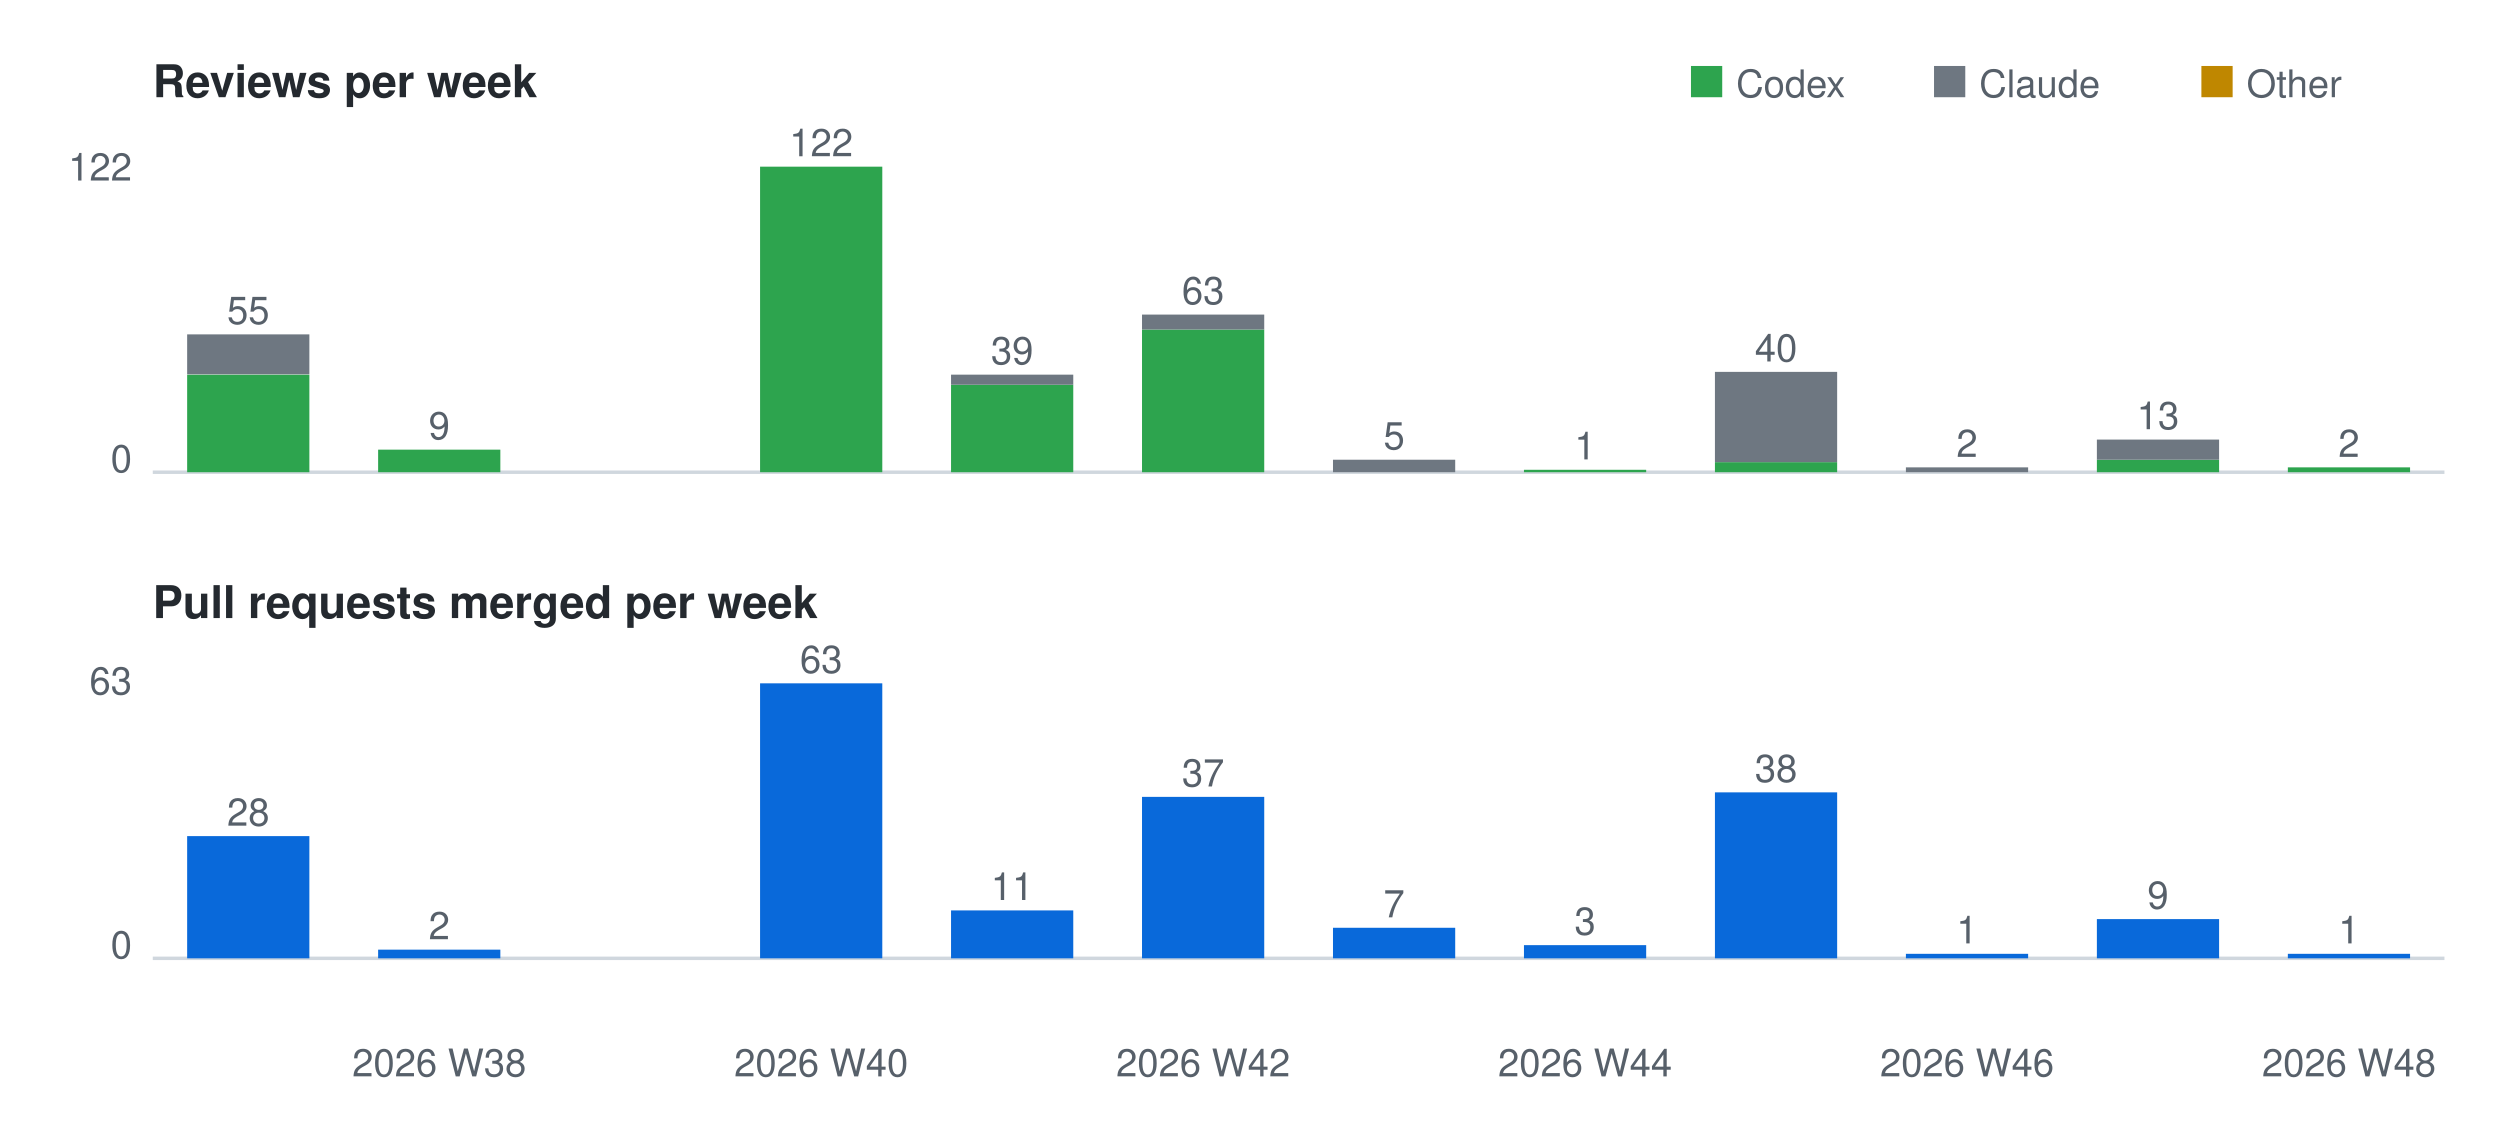
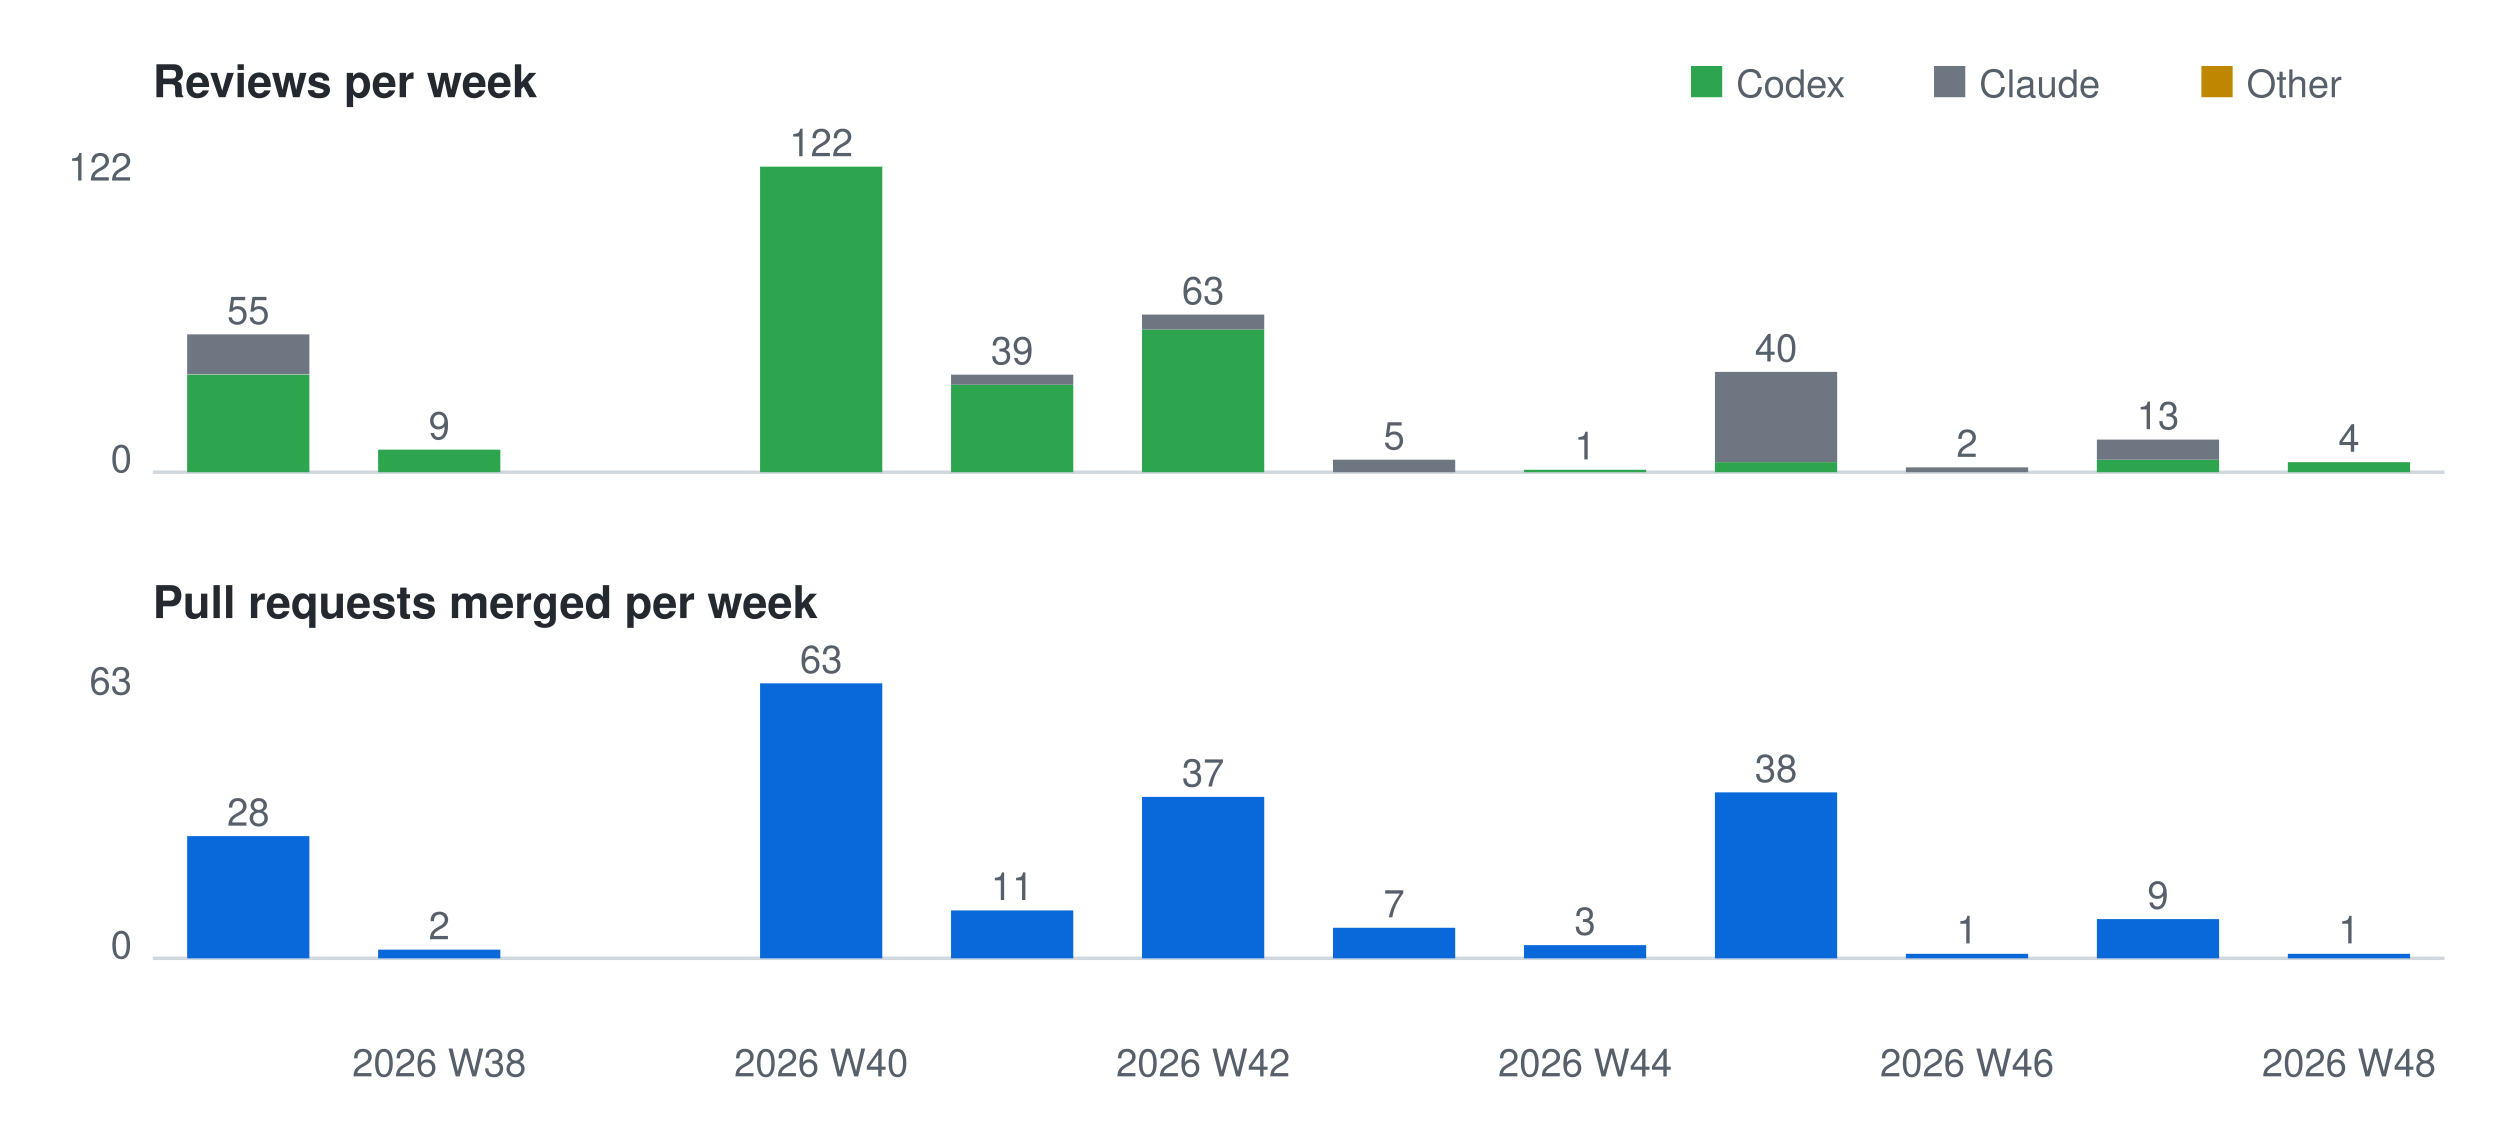
<svg xmlns="http://www.w3.org/2000/svg" width="720" height="330" viewBox="0 0 720 330" role="img" aria-label="Weekly reviews and merged pull requests">
  <style>text{font:11px -apple-system,Segoe UI,Helvetica,Arial,sans-serif;fill:#57606a}.t{font-size:13px;font-weight:600;fill:#24292f}.g{stroke:#d0d7de}.c{fill:#2da44e}.l{fill:#6e7781}.o{fill:#bf8700}.m{fill:#0969da}@media (prefers-color-scheme:dark){text{fill:#8b949e}.t{fill:#e6edf3}.g{stroke:#30363d}.c{fill:#3fb950}.l{fill:#8b949e}.o{fill:#d29922}.m{fill:#58a6ff}}</style>
  <text class="t" x="44" y="28">Reviews per week</text>
  <line class="g" x1="44" y1="136" x2="704" y2="136" />
  <text x="38" y="52" text-anchor="end">122</text>
  <text x="38" y="136" text-anchor="end">0</text>
  <rect class="c" x="53.9" y="107.9" width="35.2" height="28.1" />
  <rect class="l" x="53.9" y="96.3" width="35.2" height="11.5" />
  <text x="71.5" y="93.3" text-anchor="middle">55</text>
  <rect class="c" x="108.9" y="129.5" width="35.2" height="6.5" />
  <text x="126.5" y="126.5" text-anchor="middle">9</text>
  <rect class="c" x="218.9" y="48.0" width="35.2" height="88.0" />
  <text x="236.5" y="45.0" text-anchor="middle">122</text>
  <rect class="c" x="273.9" y="110.8" width="35.2" height="25.2" />
  <rect class="l" x="273.9" y="107.9" width="35.2" height="2.9" />
  <text x="291.5" y="104.9" text-anchor="middle">39</text>
  <rect class="c" x="328.9" y="94.9" width="35.2" height="41.1" />
  <rect class="l" x="328.9" y="90.6" width="35.2" height="4.3" />
  <text x="346.5" y="87.6" text-anchor="middle">63</text>
  <rect class="l" x="383.9" y="132.4" width="35.2" height="3.6" />
  <text x="401.5" y="129.4" text-anchor="middle">5</text>
  <rect class="c" x="438.9" y="135.3" width="35.2" height="0.7" />
  <text x="456.5" y="132.3" text-anchor="middle">1</text>
  <rect class="c" x="493.9" y="133.1" width="35.2" height="2.9" />
  <rect class="l" x="493.9" y="107.1" width="35.2" height="26.0" />
  <text x="511.5" y="104.1" text-anchor="middle">40</text>
  <rect class="l" x="548.9" y="134.6" width="35.2" height="1.4" />
  <text x="566.5" y="131.6" text-anchor="middle">2</text>
  <rect class="c" x="603.9" y="132.4" width="35.2" height="3.6" />
  <rect class="l" x="603.9" y="126.6" width="35.2" height="5.8" />
  <text x="621.5" y="123.6" text-anchor="middle">13</text>
-   <rect class="c" x="658.9" y="134.6" width="35.2" height="1.4" />
-   <text x="676.5" y="131.6" text-anchor="middle">2</text>
+   <rect class="c" x="658.9" y="133.1" width="35.2" height="2.9" />
+   <text x="676.5" y="130.1" text-anchor="middle">4</text>
  <rect class="o" x="634" y="19" width="9" height="9" />
  <text x="647" y="28">Other</text>
  <rect class="l" x="557" y="19" width="9" height="9" />
  <text x="570" y="28">Claude</text>
  <rect class="c" x="487" y="19" width="9" height="9" />
  <text x="500" y="28">Codex</text>
  <text class="t" x="44" y="178">Pull requests merged per week</text>
  <line class="g" x1="44" y1="276" x2="704" y2="276" />
  <text x="38" y="200" text-anchor="end">63</text>
  <text x="38" y="276" text-anchor="end">0</text>
  <rect class="m" x="53.9" y="240.8" width="35.2" height="35.2" />
  <text x="71.5" y="237.8" text-anchor="middle">28</text>
  <rect class="m" x="108.9" y="273.5" width="35.2" height="2.5" />
  <text x="126.5" y="270.5" text-anchor="middle">2</text>
  <rect class="m" x="218.9" y="196.8" width="35.2" height="79.2" />
  <text x="236.5" y="193.8" text-anchor="middle">63</text>
  <rect class="m" x="273.9" y="262.2" width="35.2" height="13.8" />
  <text x="291.5" y="259.2" text-anchor="middle">11</text>
  <rect class="m" x="328.9" y="229.5" width="35.2" height="46.5" />
  <text x="346.5" y="226.5" text-anchor="middle">37</text>
  <rect class="m" x="383.9" y="267.2" width="35.2" height="8.8" />
  <text x="401.5" y="264.2" text-anchor="middle">7</text>
  <rect class="m" x="438.9" y="272.2" width="35.2" height="3.8" />
  <text x="456.5" y="269.2" text-anchor="middle">3</text>
  <rect class="m" x="493.9" y="228.2" width="35.2" height="47.8" />
  <text x="511.5" y="225.2" text-anchor="middle">38</text>
  <rect class="m" x="548.9" y="274.7" width="35.2" height="1.3" />
  <text x="566.5" y="271.7" text-anchor="middle">1</text>
  <rect class="m" x="603.9" y="264.7" width="35.2" height="11.3" />
  <text x="621.5" y="261.7" text-anchor="middle">9</text>
  <rect class="m" x="658.9" y="274.7" width="35.2" height="1.3" />
  <text x="676.5" y="271.7" text-anchor="middle">1</text>
  <text x="126.5" y="310" text-anchor="middle">2026 W38</text>
  <text x="236.5" y="310" text-anchor="middle">2026 W40</text>
  <text x="346.5" y="310" text-anchor="middle">2026 W42</text>
  <text x="456.5" y="310" text-anchor="middle">2026 W44</text>
  <text x="566.5" y="310" text-anchor="middle">2026 W46</text>
  <text x="676.5" y="310" text-anchor="middle">2026 W48</text>
</svg>
